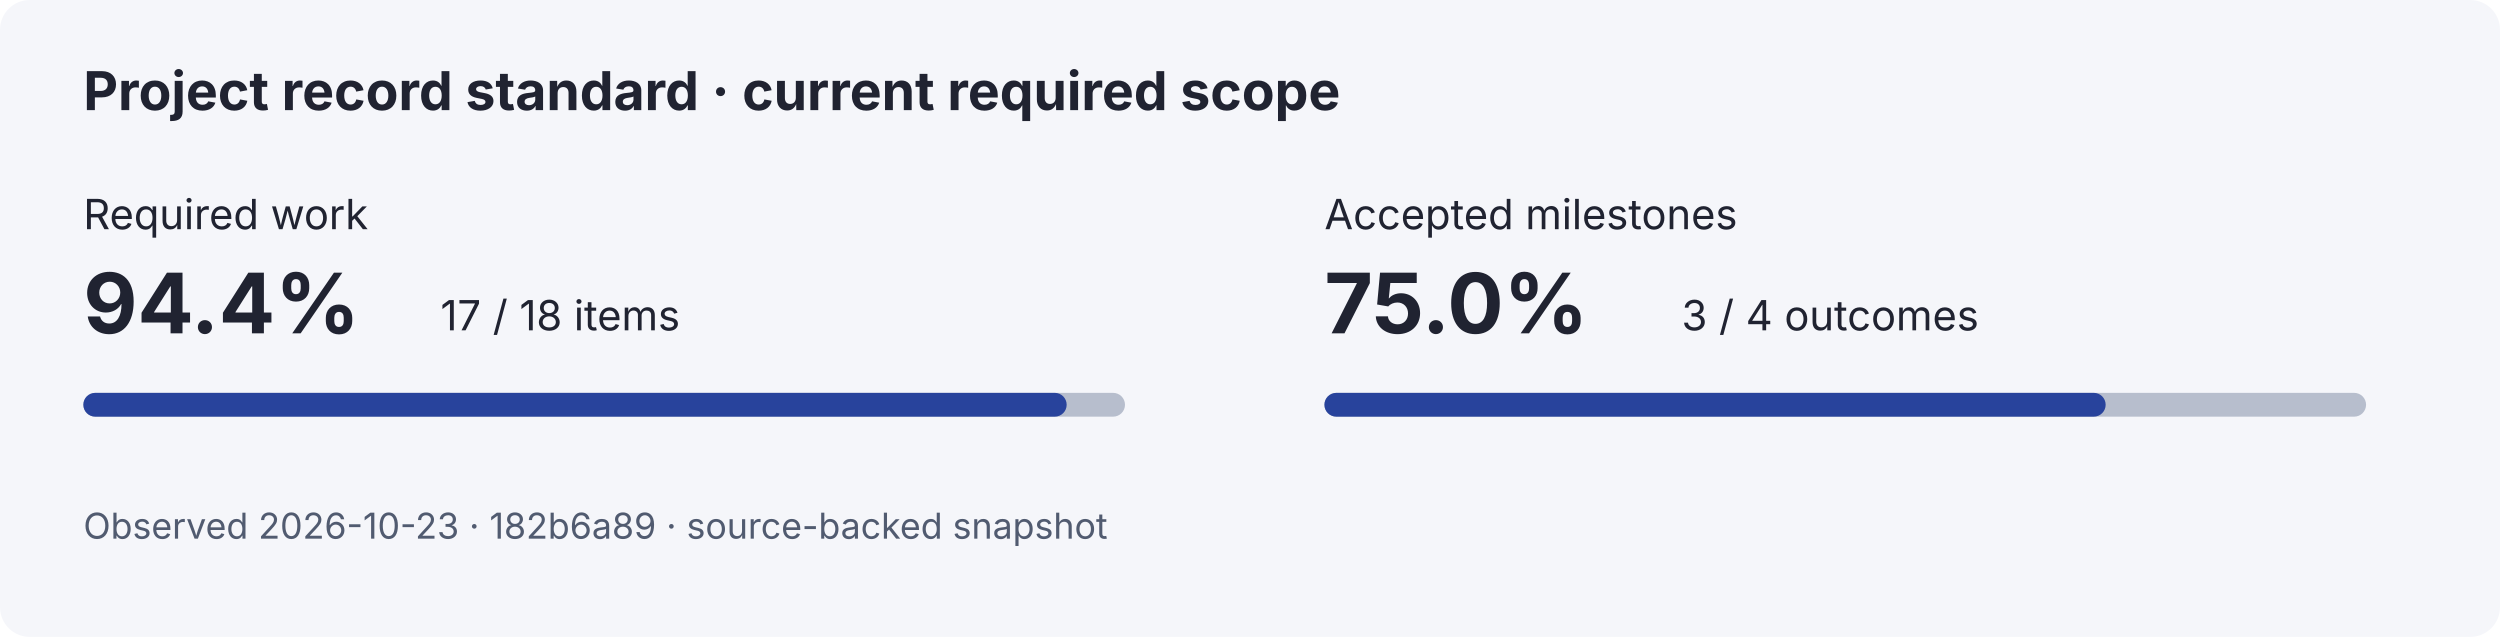
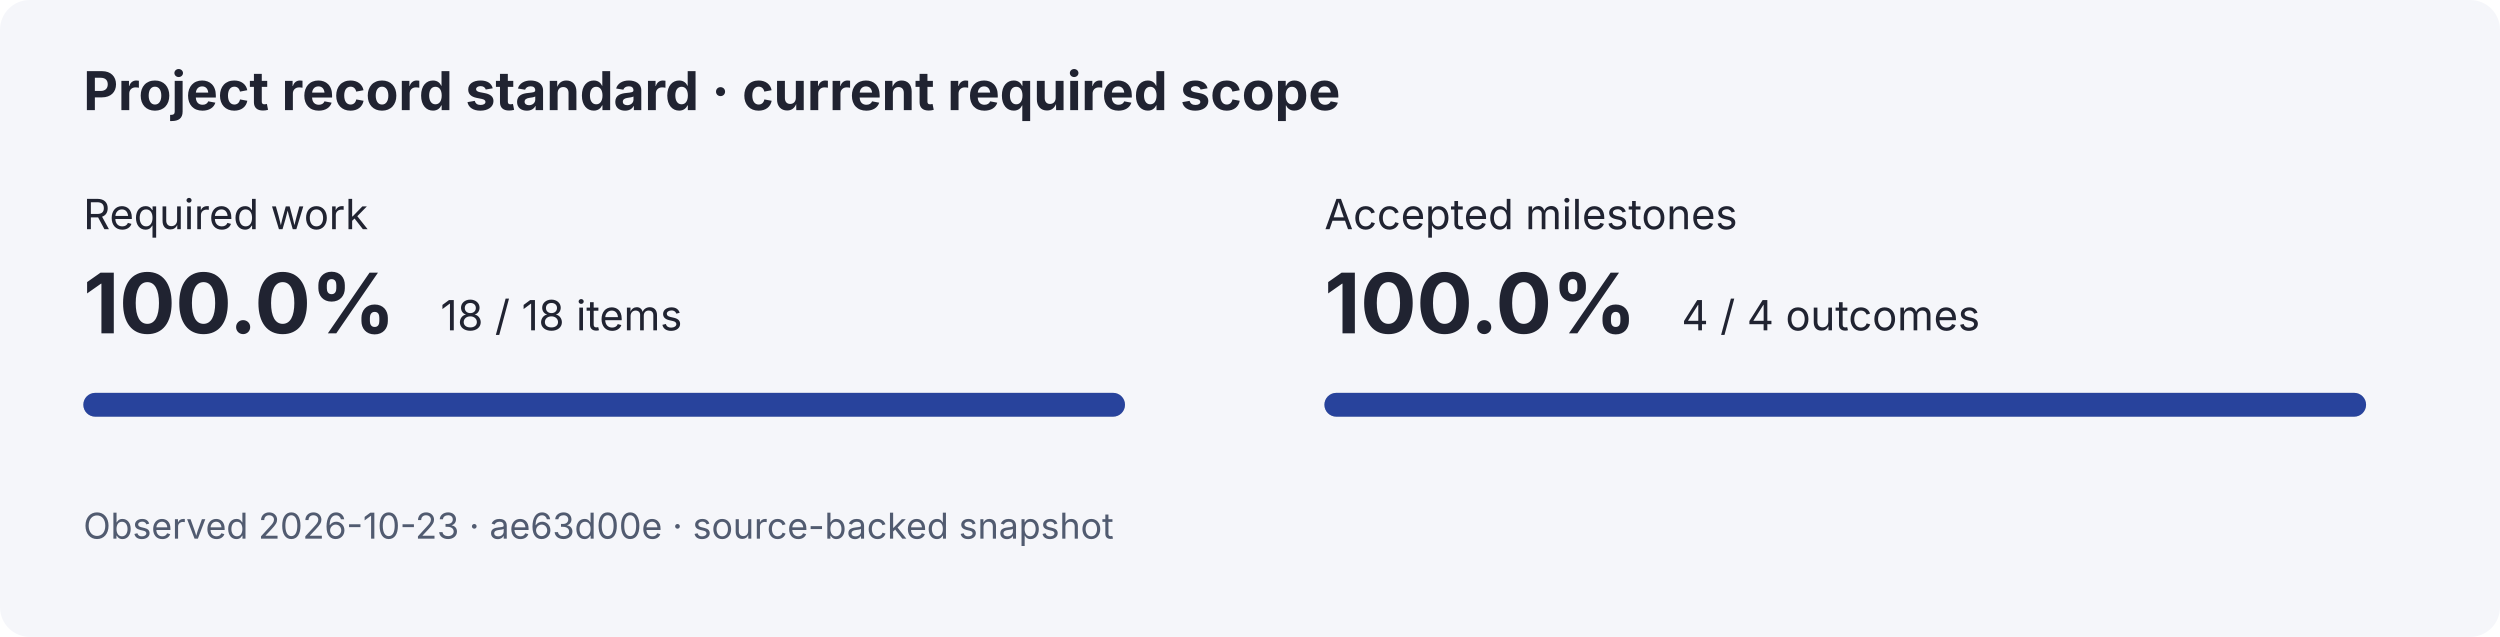
<svg xmlns="http://www.w3.org/2000/svg" role="img" aria-labelledby="title desc" viewBox="0 0 840 214">
  <rect width="840" height="214" rx="10" fill="#F5F6FA" />
  <g font-family="system-ui, -apple-system, sans-serif" fill="#202331">
    <text x="28" y="37" font-size="18" font-weight="700">Project record standard · current required scope</text>
    <text x="28" y="77" font-size="14">Required work</text>
-     <text x="28" y="112" font-size="28" font-weight="700">94.4%</text>
-     <text x="148" y="111" font-size="14">17 / 18 items</text>
+     <text x="28" y="112" font-size="28" font-weight="700">100.0%</text>
+     <text x="148" y="111" font-size="14">18 / 18 items</text>
    <rect x="28" y="132" width="350" height="8" rx="4" fill="#B7BECD" />
-     <rect x="28" y="132" width="330.40" height="8" rx="4" fill="#28439C" />
+     <rect x="28" y="132" width="350.00" height="8" rx="4" fill="#28439C" />
    <text x="445" y="77" font-size="14">Accepted milestones</text>
-     <text x="445" y="112" font-size="28" font-weight="700">75.0%</text>
-     <text x="565" y="111" font-size="14">3 / 4 outcomes</text>
+     <text x="445" y="112" font-size="28" font-weight="700">100.0%</text>
+     <text x="565" y="111" font-size="14">4 / 4 outcomes</text>
    <rect x="445" y="132" width="350" height="8" rx="4" fill="#B7BECD" />
-     <rect x="445" y="132" width="262.50" height="8" rx="4" fill="#28439C" />
-     <text x="28" y="181" font-size="12" fill="#515B70">Observed 2026-10-23 · 182b6a89 · source-backed snapshot</text>
+     <rect x="445" y="132" width="350.00" height="8" rx="4" fill="#28439C" />
+     <text x="28" y="181" font-size="12" fill="#515B70">Observed 2026-10-23 · ae63d00e · source-backed snapshot</text>
  </g>
</svg>
